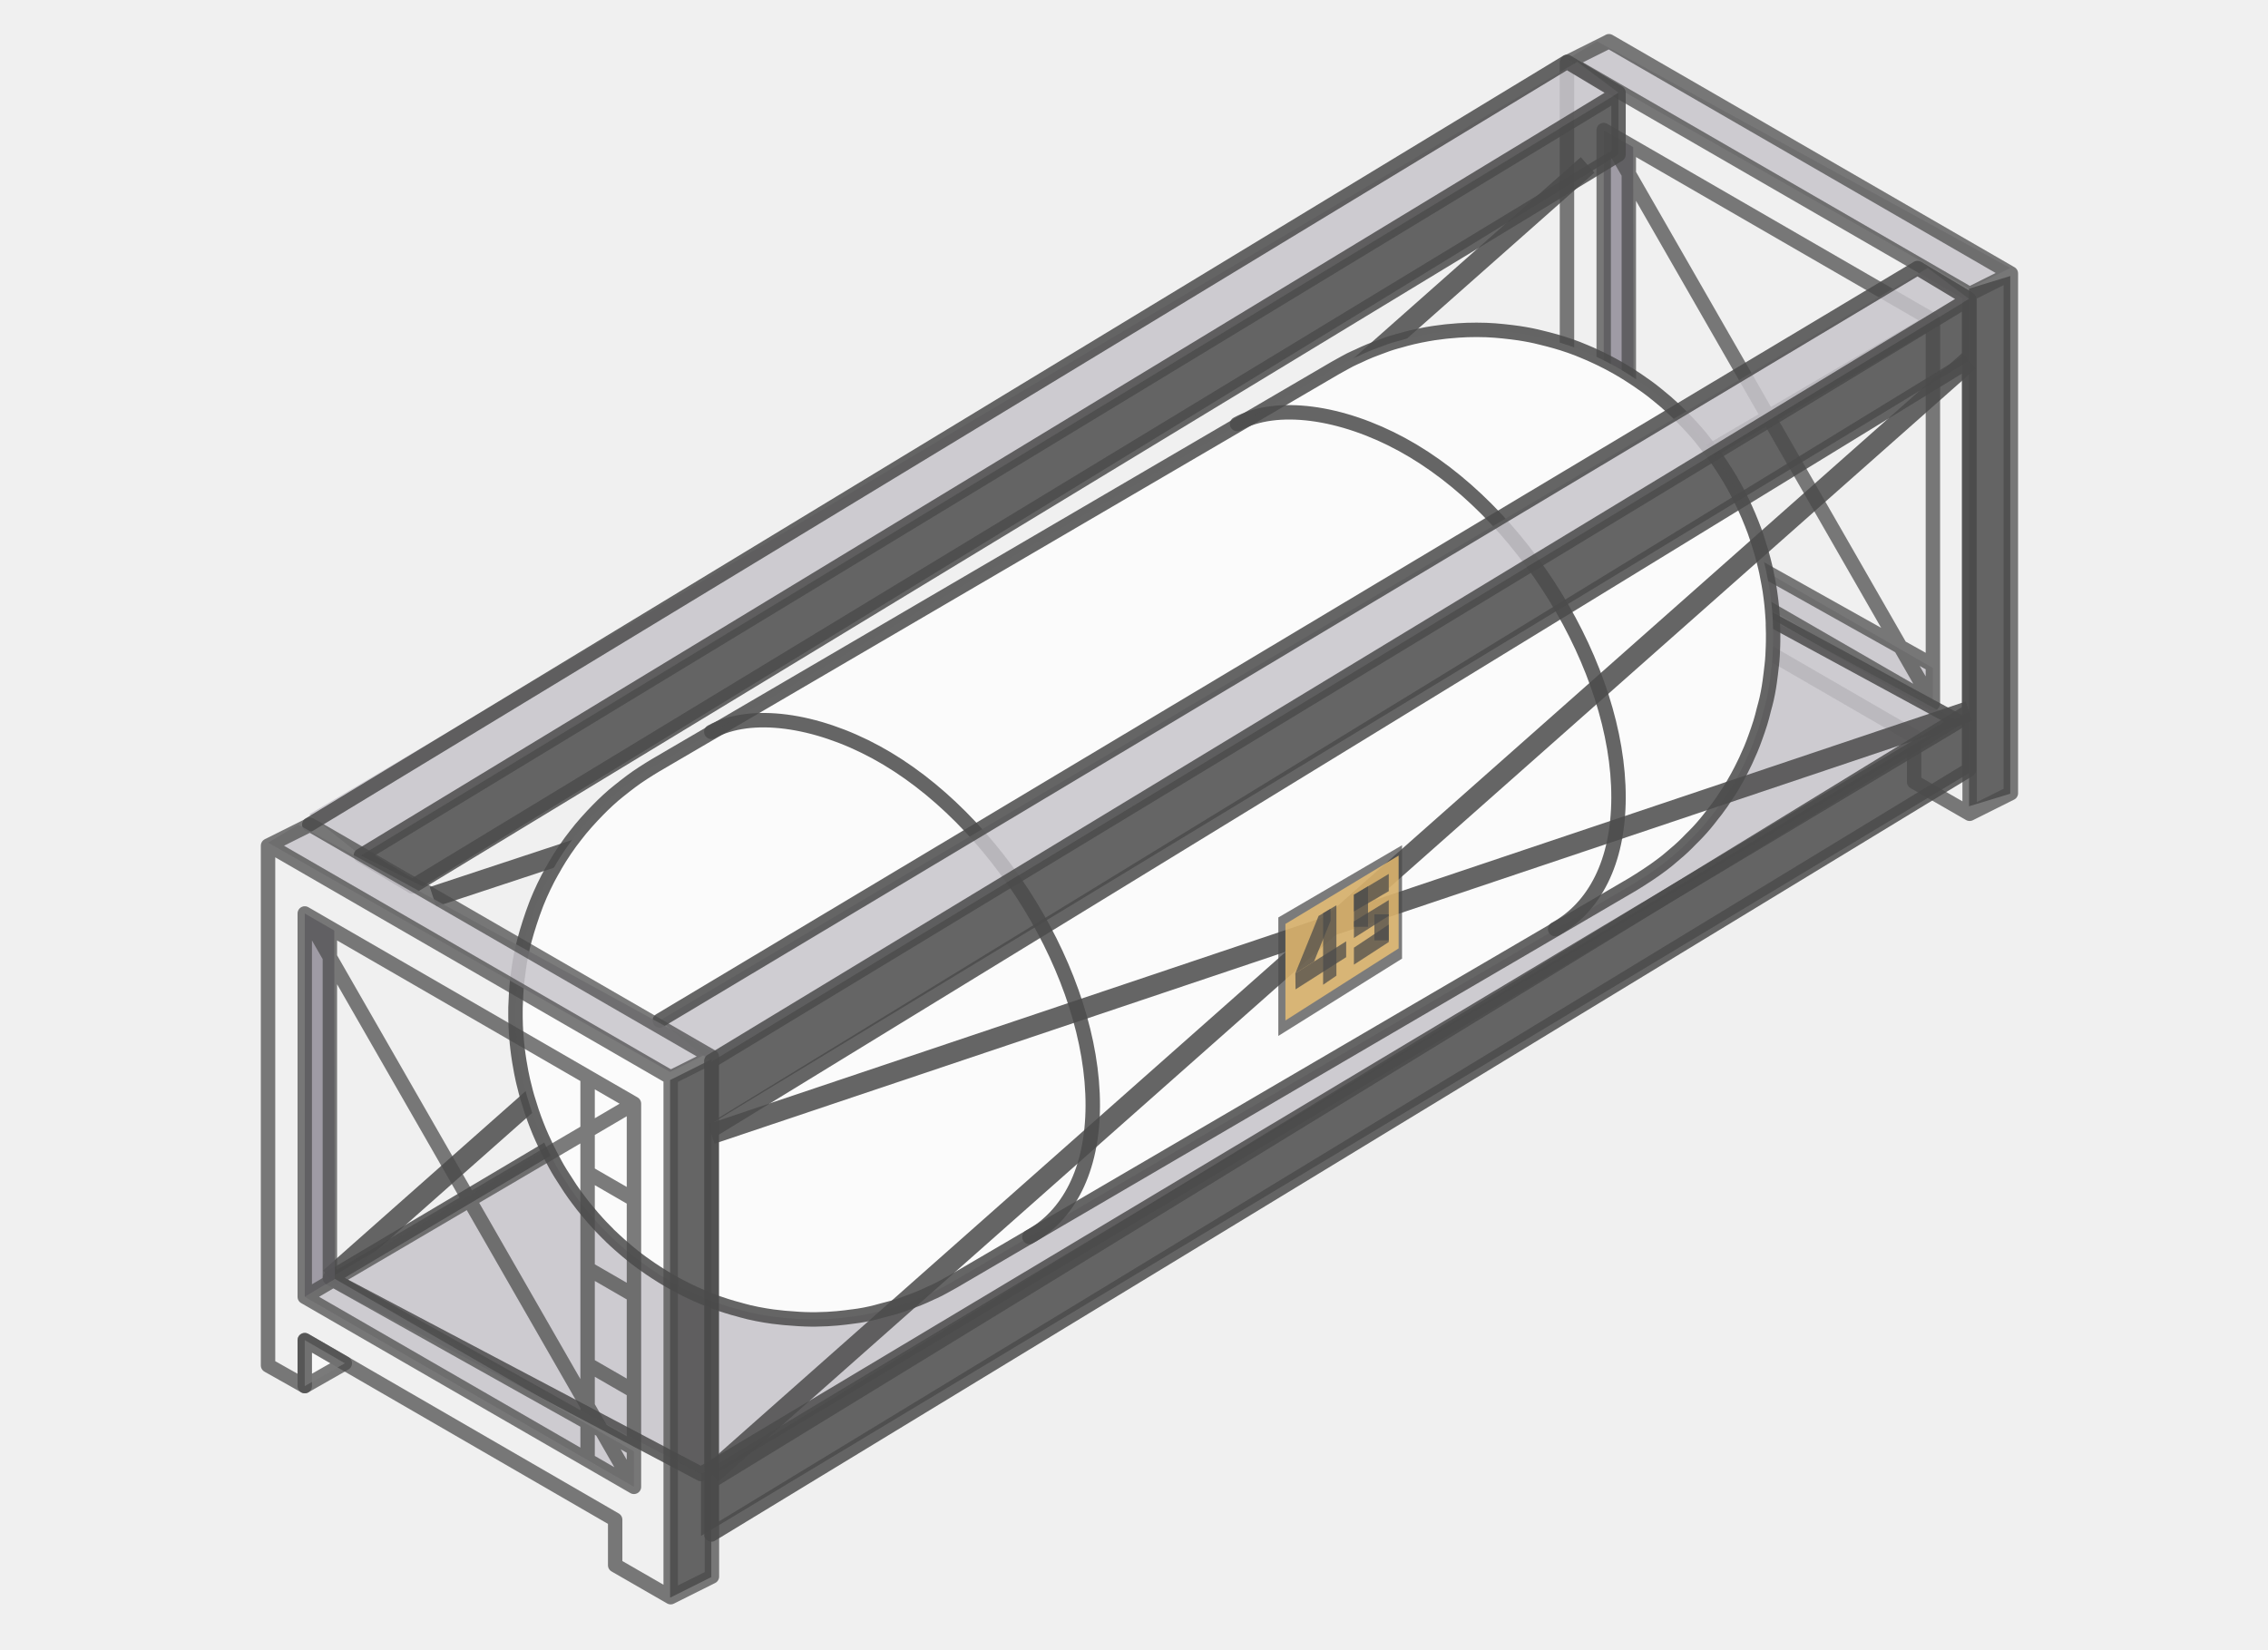
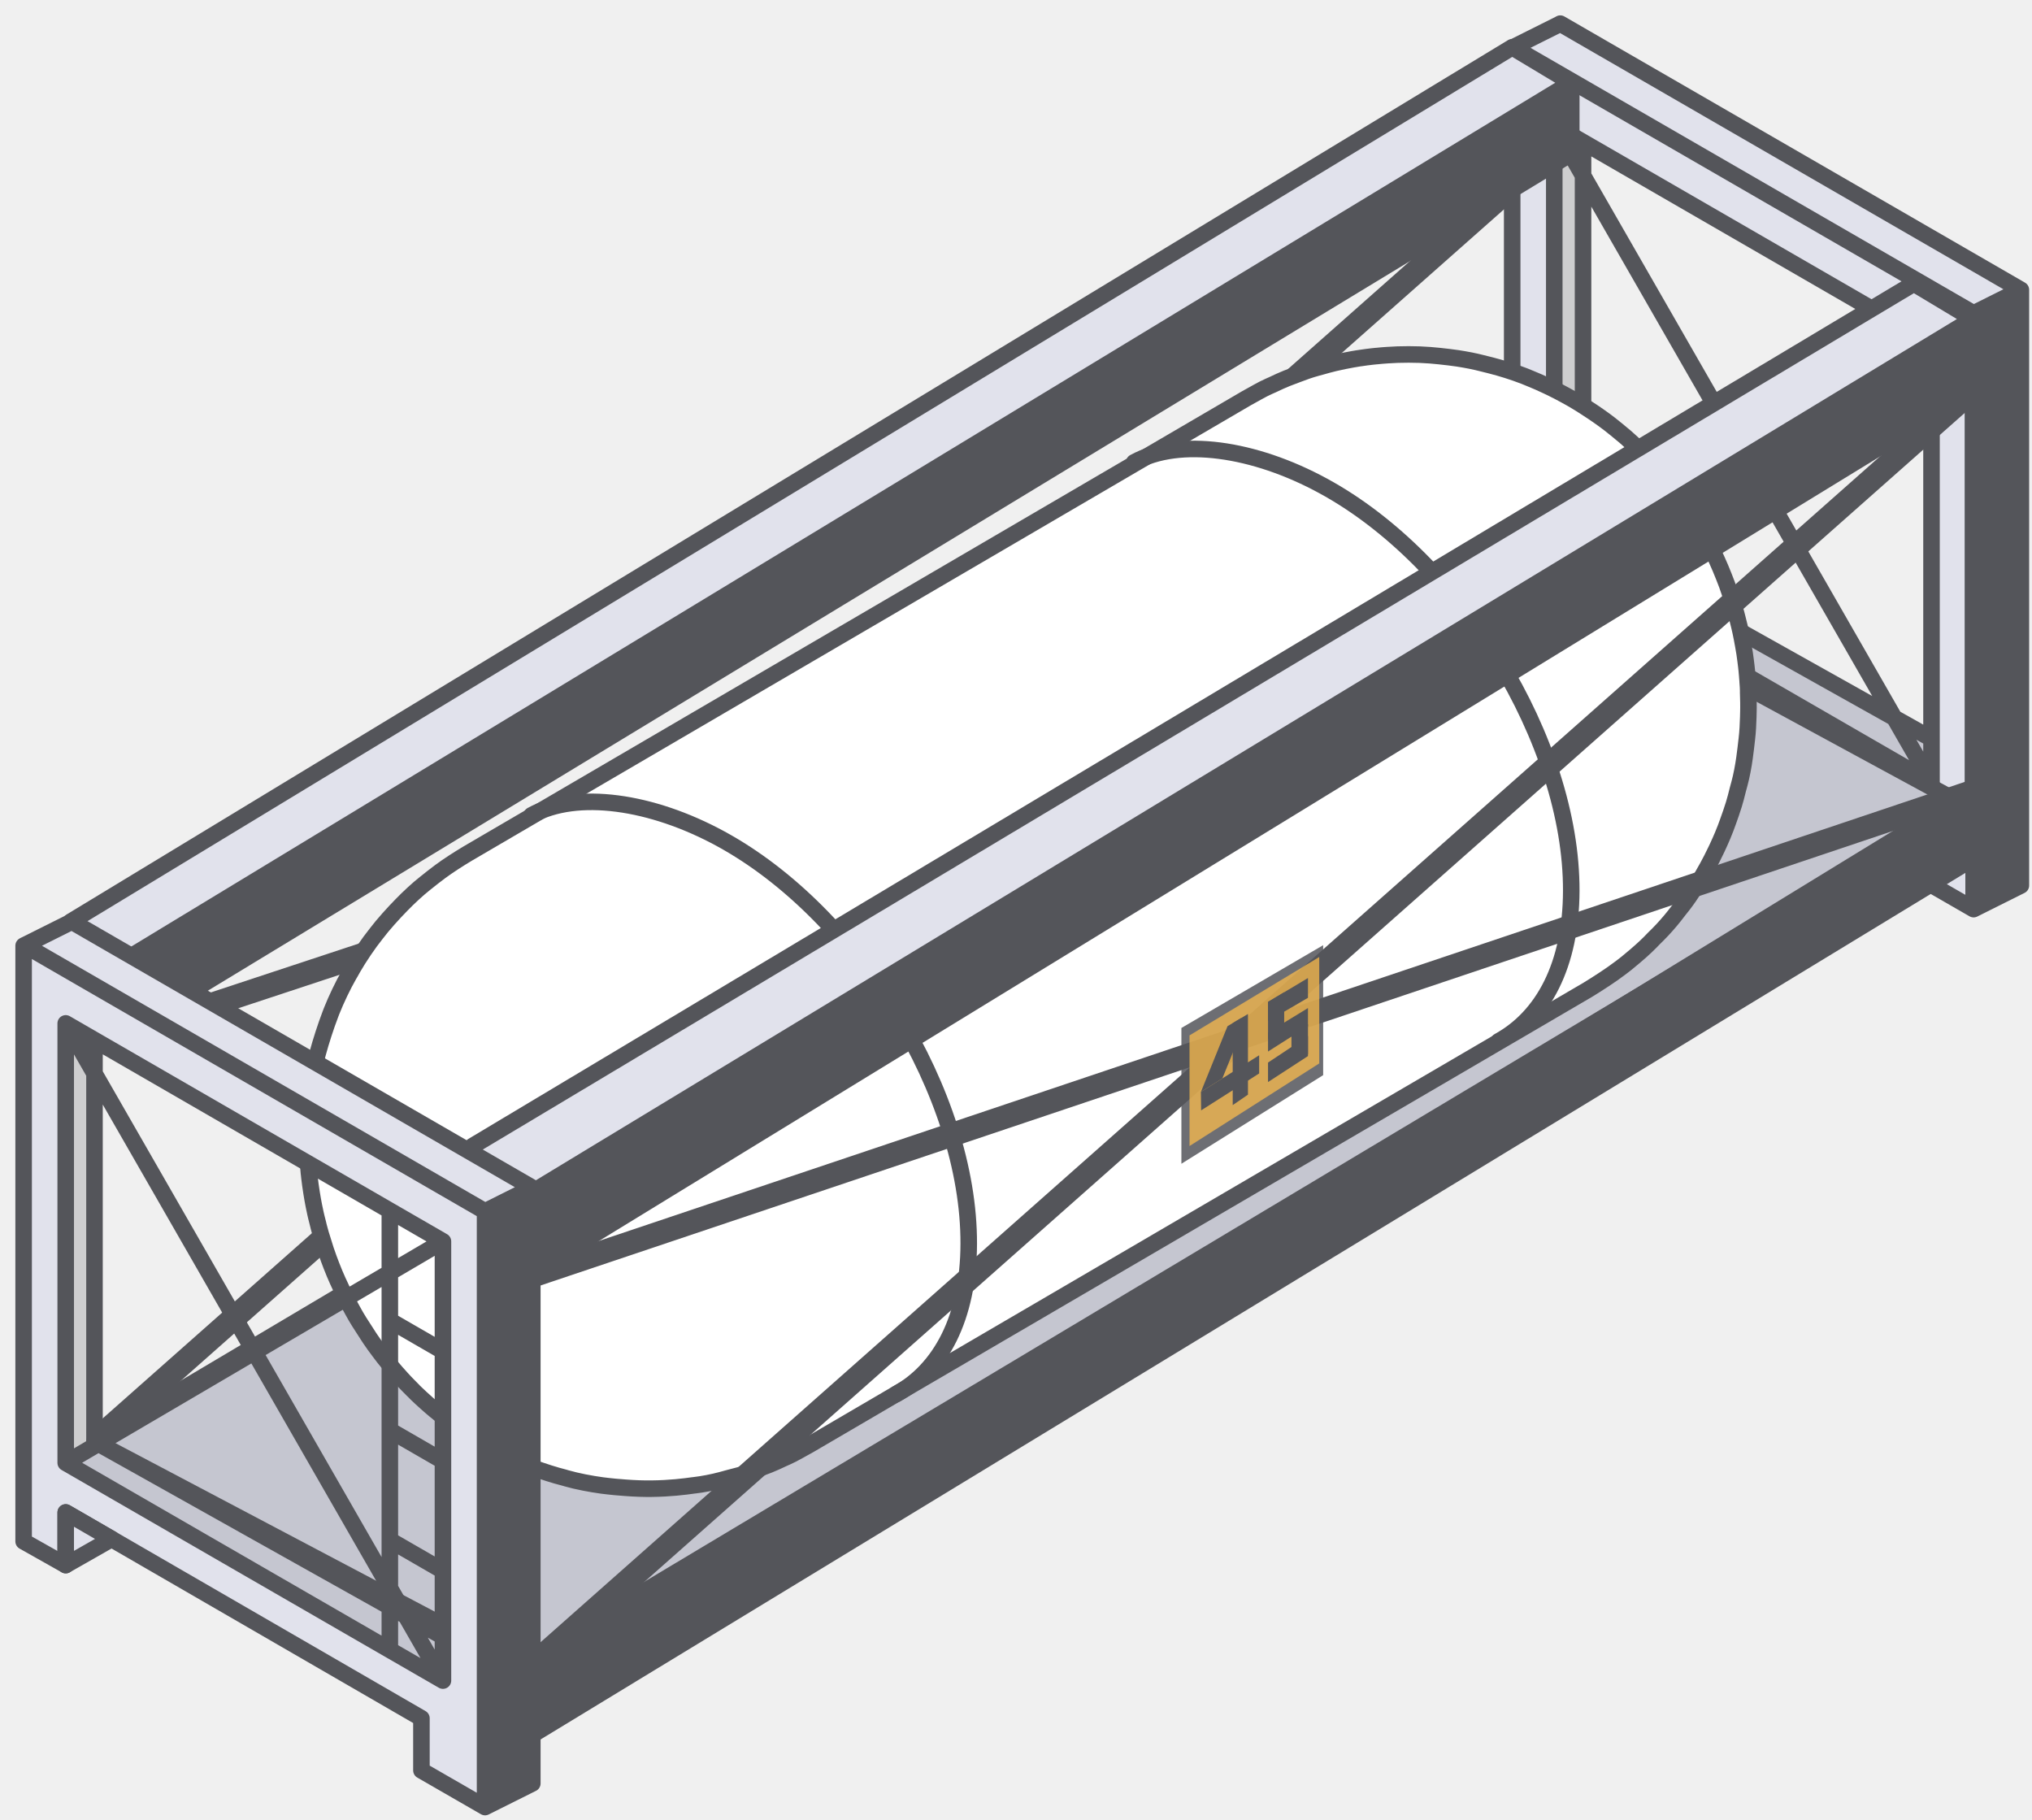
- <svg xmlns="http://www.w3.org/2000/svg" width="110" height="80" viewBox="0 0 110 80" fill="none">
-   <g opacity="0.75">
-     <path d="M77 25L21 43.5M77 8L16 62" stroke="#141414" stroke-opacity="0.85" />
-     <path d="M95.5 39.11V13.999L97.5 13.389V38.499L95.5 39.11Z" fill="#141414" fill-opacity="0.85" />
-     <path fill-rule="evenodd" clip-rule="evenodd" d="M76 2.874L77.458 2L97.5 13L95.5 14L76 2.874Z" fill="#BAB6BF" fill-opacity="0.85" />
-     <path opacity="0.85" d="M76 3.021L76.035 3L95.529 14.264M76 3.021V28.231L77.782 29.235V27.006L92.836 35.717V37.923L95.529 39.474M76 3.021L78 2.021L78.035 2L97.529 13.264M95.529 39.474V14.264M95.529 39.474L97.529 38.474V13.264M95.529 14.264L97.529 13.264" stroke="#141414" stroke-opacity="0.85" stroke-width="0.7" stroke-linecap="round" stroke-linejoin="round" />
-     <path fill-rule="evenodd" clip-rule="evenodd" d="M77.781 24.907L79.239 24.033L93.747 32.399V34.123L77.781 24.907Z" fill="#BAB6BF" fill-opacity="0.85" />
-     <path opacity="0.85" fill-rule="evenodd" clip-rule="evenodd" d="M79.239 24.032L79.213 7.135L77.781 6.309V24.905L79.239 24.032Z" fill="#5D5668" fill-opacity="0.85" />
-     <path opacity="0.85" d="M77.781 24.906V24.9V6.309M77.781 24.906L93.747 15.534M77.781 24.906L91.499 32.824L93.747 34.122M93.747 34.122L77.781 6.309M93.747 34.122V15.534M93.747 15.534L77.781 6.309M93.747 32.261L78.999 24V7.017" stroke="#141414" stroke-opacity="0.85" stroke-width="0.7" stroke-linecap="round" stroke-linejoin="round" />
-     <path opacity="0.85" fill-rule="evenodd" clip-rule="evenodd" d="M77.781 29.235L79.724 28.128L77.781 27.006V29.235Z" fill="white" fill-opacity="0.85" />
-     <path opacity="0.85" fill-rule="evenodd" clip-rule="evenodd" d="M77.781 29.235L79.724 28.128L77.781 27.006V29.235Z" stroke="#141414" stroke-opacity="0.85" stroke-width="0.7" stroke-linecap="round" stroke-linejoin="round" />
-     <path d="M34 71.5L16 62L77.5 25.5L95 35L34 71.5Z" fill="#BAB6BF" fill-opacity="0.85" stroke="#141414" stroke-opacity="0.85" stroke-width="0.7" stroke-linecap="round" stroke-linejoin="round" />
-     <path d="M85.988 30.275C85.988 30.26 85.988 30.244 85.988 30.229C85.988 30.152 85.98 30.016 85.966 29.847C85.966 29.84 85.966 29.832 85.966 29.825C85.961 29.768 85.956 29.706 85.951 29.642C85.951 29.627 85.948 29.611 85.948 29.596C85.943 29.532 85.936 29.465 85.93 29.396C85.93 29.393 85.93 29.389 85.93 29.386C85.926 29.346 85.921 29.305 85.916 29.263C85.913 29.238 85.911 29.211 85.908 29.187C85.9 29.112 85.891 29.034 85.879 28.953C85.854 28.753 85.826 28.556 85.792 28.383C85.789 28.367 85.786 28.351 85.784 28.335C85.747 28.12 85.707 27.918 85.672 27.753C85.67 27.743 85.667 27.731 85.665 27.721C85.645 27.632 85.628 27.554 85.613 27.494C85.558 27.277 85.491 26.984 85.424 26.77C85.361 26.568 85.314 26.415 85.274 26.29C85.254 26.225 85.234 26.162 85.215 26.102C85.148 25.89 85.046 25.61 84.961 25.405V25.403C84.961 25.4 84.959 25.398 84.957 25.395C84.86 25.147 84.76 24.913 84.661 24.696C84.576 24.501 84.519 24.388 84.39 24.132C84.298 23.949 84.173 23.704 84.069 23.528C83.948 23.309 83.878 23.188 83.751 22.987C83.743 22.972 83.733 22.955 83.722 22.942C83.614 22.767 83.466 22.538 83.349 22.37C83.234 22.193 83.068 21.967 82.941 21.801C82.817 21.639 82.653 21.43 82.519 21.265C82.518 21.262 82.514 21.259 82.513 21.255C82.377 21.084 82.183 20.865 82.034 20.705C82.031 20.701 82.026 20.696 82.022 20.693C82.021 20.691 82.017 20.688 82.016 20.686C81.93 20.588 81.823 20.479 81.718 20.371C81.644 20.294 81.57 20.22 81.505 20.154C81.502 20.151 81.293 19.937 80.938 19.622C80.843 19.533 80.727 19.435 80.61 19.34C80.536 19.277 80.459 19.215 80.379 19.149C80.366 19.137 80.351 19.126 80.337 19.116C79.782 18.653 78.95 18.131 78.751 18.013C78.602 17.92 78.426 17.821 78.245 17.723C78.143 17.668 78.043 17.612 77.954 17.567C77.914 17.547 77.872 17.525 77.829 17.505C77.779 17.479 77.73 17.454 77.683 17.43C77.606 17.392 77.521 17.351 77.432 17.311C77.228 17.215 77.02 17.121 76.841 17.05C76.433 16.87 75.869 16.678 75.439 16.557C75.218 16.494 74.966 16.429 74.706 16.367C74.634 16.348 74.564 16.331 74.497 16.316C74.33 16.277 74.146 16.242 73.953 16.208C73.863 16.192 73.774 16.176 73.692 16.165C73.58 16.148 73.46 16.133 73.334 16.117C73.046 16.082 72.765 16.052 72.517 16.033C71.98 15.989 71.266 15.989 70.715 16.03C70.551 16.042 70.399 16.053 70.257 16.069C70.257 16.069 70.252 16.069 70.248 16.069C70.195 16.074 70.141 16.079 70.091 16.085C69.93 16.102 69.755 16.126 69.562 16.154C69.549 16.156 69.532 16.158 69.519 16.161C69.515 16.161 69.51 16.161 69.505 16.163C69.484 16.166 69.462 16.17 69.442 16.173C69.376 16.183 69.31 16.195 69.241 16.207C69.01 16.247 68.761 16.298 68.488 16.361C68.302 16.405 68.098 16.461 67.889 16.521C67.829 16.537 67.768 16.553 67.713 16.569C67.452 16.639 67.161 16.742 66.868 16.856C66.724 16.909 66.587 16.961 66.46 17.011C66.272 17.087 66.067 17.18 65.857 17.281C65.809 17.302 65.759 17.324 65.712 17.345C65.412 17.474 65.037 17.703 64.75 17.856L31.797 37.12C31.438 37.335 30.964 37.635 30.628 37.887C30.437 38.03 30.218 38.199 30.002 38.374C29.679 38.626 29.285 38.996 29.001 39.288C28.656 39.639 28.213 40.126 27.917 40.52C27.592 40.924 27.204 41.5 26.944 41.949C26.908 42.013 26.869 42.081 26.831 42.151C26.811 42.185 26.789 42.22 26.77 42.254C26.516 42.693 26.227 43.306 26.039 43.777C26.024 43.813 26.011 43.851 25.996 43.888C25.992 43.897 25.989 43.904 25.987 43.912C25.79 44.424 25.581 45.074 25.445 45.579C25.328 45.996 25.216 46.567 25.159 46.998C25.149 47.067 25.14 47.141 25.132 47.215C25.12 47.301 25.107 47.385 25.097 47.464C25.04 47.885 25.017 48.454 25.002 48.878C24.993 49.556 25.018 50.016 25.057 50.434C25.062 50.502 25.069 50.57 25.075 50.636C25.079 50.669 25.082 50.703 25.087 50.736C25.09 50.763 25.092 50.789 25.095 50.816C25.119 51.028 25.152 51.263 25.189 51.494C25.254 51.9 25.318 52.201 25.353 52.356C25.366 52.413 25.378 52.465 25.388 52.507C25.407 52.578 25.427 52.659 25.447 52.741C25.457 52.783 25.467 52.826 25.479 52.868C25.479 52.873 25.482 52.878 25.482 52.885C25.495 52.938 25.509 52.992 25.524 53.044C25.542 53.112 25.561 53.176 25.577 53.233C25.589 53.272 25.601 53.305 25.611 53.341C25.668 53.526 25.731 53.736 25.786 53.901C25.797 53.928 25.806 53.96 25.817 53.989C25.887 54.198 25.934 54.321 26.037 54.59C26.037 54.593 26.039 54.595 26.041 54.598C26.111 54.78 26.208 55.016 26.294 55.201C26.566 55.812 26.829 56.288 26.931 56.474C27.026 56.649 27.095 56.766 27.195 56.928C27.288 57.076 27.408 57.26 27.612 57.576C27.625 57.596 27.637 57.613 27.651 57.635C27.651 57.635 27.651 57.637 27.652 57.638C27.766 57.812 27.928 58.032 28.054 58.199C28.256 58.482 28.75 59.073 28.966 59.3C28.969 59.303 28.973 59.307 28.974 59.31C28.978 59.313 28.981 59.317 28.983 59.32C29.08 59.433 29.209 59.561 29.327 59.682C29.384 59.741 29.441 59.8 29.493 59.85C29.496 59.854 29.706 60.069 30.06 60.382C30.159 60.473 30.279 60.574 30.398 60.674C30.467 60.731 30.539 60.79 30.613 60.849C30.628 60.862 30.646 60.876 30.661 60.889C30.793 60.998 31.285 61.394 32.114 61.909C32.522 62.163 32.95 62.392 33.3 62.566C33.305 62.567 33.31 62.571 33.315 62.572C33.32 62.574 33.325 62.578 33.328 62.579C33.554 62.69 33.747 62.778 33.876 62.833C33.998 62.886 34.103 62.931 34.197 62.97C34.252 62.993 34.309 63.017 34.368 63.041C34.55 63.114 34.702 63.172 34.89 63.234C35.122 63.315 35.356 63.387 35.559 63.446C35.659 63.475 35.767 63.503 35.877 63.532C35.91 63.542 35.944 63.55 35.979 63.562C36.421 63.69 37.025 63.803 37.48 63.864C37.641 63.886 37.82 63.904 38.004 63.923C38.052 63.928 38.101 63.933 38.151 63.936C38.154 63.936 38.158 63.936 38.161 63.936C38.563 63.973 38.973 63.997 39.319 64C39.403 64 39.49 64 39.58 64C40.343 63.992 40.961 63.916 41.352 63.86C41.362 63.86 41.374 63.859 41.384 63.857C41.727 63.818 42.181 63.731 42.514 63.641C42.609 63.616 42.711 63.588 42.813 63.559C42.98 63.517 43.143 63.473 43.29 63.434C43.571 63.359 43.886 63.246 44.202 63.12C44.321 63.076 44.438 63.034 44.545 62.99C44.733 62.914 44.938 62.822 45.148 62.721C45.196 62.699 45.246 62.677 45.293 62.657C45.593 62.527 45.968 62.298 46.255 62.145L49.085 60.49C49.443 60.281 49.805 60.069 50.169 59.855L52.422 58.539C53.109 58.137 53.806 57.729 54.507 57.32L55.931 56.489C56.178 56.344 56.426 56.199 56.674 56.054L59.698 54.287C60.511 53.812 61.326 53.336 62.142 52.858L65.757 50.745C66.771 50.152 67.78 49.563 68.781 48.977L69.524 48.543C70.001 48.264 70.476 47.987 70.948 47.711L73.033 46.493C73.794 46.048 74.546 45.607 75.285 45.176L76.37 44.542C77.338 43.976 78.282 43.424 79.199 42.887C79.621 42.629 80.177 42.271 80.57 41.971C80.6 41.947 80.633 41.922 80.665 41.899C80.777 41.815 80.884 41.73 80.981 41.646C80.987 41.643 80.992 41.638 80.995 41.634C81.293 41.39 81.602 41.118 81.838 40.879C81.892 40.825 81.949 40.766 82.005 40.707C82.062 40.651 82.118 40.597 82.169 40.545C82.394 40.321 82.675 40.003 82.871 39.752C82.926 39.683 82.983 39.608 83.041 39.532C83.108 39.449 83.174 39.368 83.232 39.291C83.404 39.069 83.59 38.794 83.768 38.518C83.786 38.49 83.806 38.461 83.825 38.434C83.967 38.222 84.129 37.939 84.265 37.692C84.383 37.476 84.507 37.236 84.624 36.988C84.641 36.951 84.659 36.916 84.676 36.879C84.763 36.692 84.847 36.505 84.921 36.328V36.325C84.959 36.232 84.996 36.143 85.029 36.057C85.063 35.971 85.096 35.879 85.13 35.783C85.218 35.542 85.302 35.298 85.379 35.052C85.438 34.86 85.496 34.642 85.55 34.416C85.575 34.327 85.598 34.241 85.62 34.158C85.707 33.84 85.787 33.413 85.833 33.073C85.873 32.815 85.901 32.512 85.931 32.275C85.966 31.995 85.985 31.618 85.992 31.337C85.992 31.292 85.993 31.243 85.995 31.194C85.995 31.174 85.997 31.152 85.997 31.132C86.005 30.881 85.997 30.564 85.987 30.285L85.988 30.275Z" fill="white" stroke="#141414" stroke-opacity="0.85" stroke-width="0.7" stroke-linecap="round" stroke-linejoin="round" />
-     <path d="M49.928 60C51.819 58.965 52.992 56.762 53 53.634C53.019 47.332 48.316 39.659 42.497 36.494C39.569 34.901 36.415 34.452 34.5 35.5" stroke="#141414" stroke-opacity="0.85" stroke-width="0.7" stroke-linecap="round" stroke-linejoin="round" />
-     <path d="M75.427 45.067C77.319 44.031 78.492 41.828 78.5 38.7C78.519 32.398 73.816 24.725 67.997 21.561C65.069 19.967 61.915 19.518 60 20.567" stroke="#141414" stroke-opacity="0.85" stroke-width="0.7" stroke-linecap="round" stroke-linejoin="round" />
-     <path d="M34.5 51.5L32 49.5L93.5 13L95.5 14.5L34.5 51.5Z" fill="#BAB6BF" fill-opacity="0.85" />
-     <path d="M34.5 54.5V51.5L95.5 14.5V17.5L34.5 54.5Z" fill="#141414" fill-opacity="0.85" />
-     <path d="M32.5 77.499V52.389L34.5 51.389V76.499L32.5 77.499Z" fill="#141414" fill-opacity="0.85" />
-     <path d="M34 74.5V71.5L95.5 34.5V37.5L34 74.5Z" fill="#141414" fill-opacity="0.85" />
-     <path d="M95.5 14.5L34.5 51.467V54.853M95.5 14.5V17.5M95.5 14.5L93 13L32 49.5M34.5 54.853V74.434L95.5 37.336V17.5M34.5 54.853L95.5 17.5M34.5 71.853L95.5 34.5" stroke="#141414" stroke-opacity="0.85" stroke-width="0.7" stroke-linecap="round" stroke-linejoin="round" />
-     <path d="M34.5 55L95.5 34.5M95.5 17.5L34.5 71.5" stroke="#141414" stroke-opacity="0.85" />
-     <path d="M17.5 41.5L15 39.5L76.5 3L78.5 4.5L17.5 41.5Z" fill="#BAB6BF" fill-opacity="0.85" />
-     <path d="M20.5 43L17.5 41.5L78.5 4.5V7.5L20.5 43Z" fill="#141414" fill-opacity="0.85" />
-     <path d="M78.5 4.5L17.5 41.5L20 43L78.5 7.5V4.5ZM78.5 4.5L76 3L15 40" stroke="#141414" stroke-opacity="0.85" stroke-width="0.7" stroke-linecap="round" stroke-linejoin="round" />
-     <path fill-rule="evenodd" clip-rule="evenodd" d="M13 40.874L14.458 40L34.5 51L32.5 52L13 40.874Z" fill="#BAB6BF" fill-opacity="0.85" />
-     <path opacity="0.85" fill-rule="evenodd" clip-rule="evenodd" d="M62 50.25L68 46.5V41L62 44.503L62 50.25Z" fill="#141414" fill-opacity="0.85" />
-     <path opacity="0.85" fill-rule="evenodd" clip-rule="evenodd" d="M62.344 49.5L67.835 46.004V41.5L62.344 44.817V49.5Z" fill="#FFBE4A" fill-opacity="0.85" />
-     <path opacity="0.85" fill-rule="evenodd" clip-rule="evenodd" d="M64.172 44.298L64.817 43.912V47.327L64.172 47.768V44.298Z" fill="#141414" fill-opacity="0.85" />
-     <path opacity="0.85" fill-rule="evenodd" clip-rule="evenodd" d="M65.666 43.4L66.351 42.99V44.957H65.666V43.4Z" fill="#141414" fill-opacity="0.85" />
-     <path opacity="0.85" fill-rule="evenodd" clip-rule="evenodd" d="M63.952 44.429L62.826 47.21L63.733 46.64L64.535 44.666V44.08L63.952 44.429Z" fill="#141414" fill-opacity="0.85" />
-     <path opacity="0.85" fill-rule="evenodd" clip-rule="evenodd" d="M62.826 47.21L65.291 45.66V46.429L62.835 47.991L62.826 47.21Z" fill="#141414" fill-opacity="0.85" />
-     <path opacity="0.85" fill-rule="evenodd" clip-rule="evenodd" d="M65.666 43.4L67.357 42.391V43.228L65.666 44.212V43.4Z" fill="#141414" fill-opacity="0.85" />
-     <path opacity="0.85" fill-rule="evenodd" clip-rule="evenodd" d="M66.658 45.613H67.358V44.35H66.658V45.613Z" fill="#141414" fill-opacity="0.85" />
-     <path opacity="0.85" fill-rule="evenodd" clip-rule="evenodd" d="M65.666 44.692L67.357 43.66V44.425L65.666 45.499V44.692Z" fill="#141414" fill-opacity="0.85" />
-     <path opacity="0.85" fill-rule="evenodd" clip-rule="evenodd" d="M65.666 45.968L67.357 44.846V45.694L65.666 46.792V45.968Z" fill="#141414" fill-opacity="0.85" />
-     <path opacity="0.85" d="M13 41.021L13.035 41L32.529 52.264M13 41.021V66.231L14.782 67.235V65.006L29.836 73.716V75.923L32.529 77.474M13 41.021L15 40.021L15.035 40L34.529 51.264M32.529 77.474V52.264M32.529 77.474L34.529 76.474V51.264M32.529 52.264L34.529 51.264" stroke="#141414" stroke-opacity="0.85" stroke-width="0.7" stroke-linecap="round" stroke-linejoin="round" />
-     <path fill-rule="evenodd" clip-rule="evenodd" d="M14.781 62.907L16.239 62.033L30.747 70.399V72.123L14.781 62.907Z" fill="#BAB6BF" fill-opacity="0.85" />
-     <path opacity="0.85" fill-rule="evenodd" clip-rule="evenodd" d="M16.239 62.032L16.213 45.135L14.781 44.309V62.906L16.239 62.032Z" fill="#5D5668" fill-opacity="0.85" />
-     <path opacity="0.85" d="M14.781 62.906V62.9V44.309M14.781 62.906L30.747 53.534M14.781 62.906L28.499 70.824M30.747 72.122L14.781 44.309M30.747 72.122L28.499 70.824M30.747 72.122V67.475M30.747 53.534L28.499 52.235M30.747 53.534V58.181M14.781 44.309L28.499 52.235M30.747 70.261L15.999 61.999V45.017M28.499 52.235V56.882M28.499 70.824V66.177M28.499 61.529L30.747 62.828M28.499 61.529V56.882M28.499 61.529V66.177M30.747 62.828V58.181M30.747 62.828V67.475M28.499 56.882L30.747 58.181M28.499 66.177L30.747 67.475" stroke="#141414" stroke-opacity="0.85" stroke-width="0.7" stroke-linecap="round" stroke-linejoin="round" />
-     <path opacity="0.85" fill-rule="evenodd" clip-rule="evenodd" d="M14.781 67.235L16.724 66.128L14.781 65.006V67.235Z" fill="white" fill-opacity="0.85" />
-     <path opacity="0.85" fill-rule="evenodd" clip-rule="evenodd" d="M14.781 67.235L16.724 66.128L14.781 65.006V67.235Z" stroke="#141414" stroke-opacity="0.85" stroke-width="0.7" stroke-linecap="round" stroke-linejoin="round" />
+ <svg xmlns="http://www.w3.org/2000/svg" width="86" height="77" viewBox="0 0 86 77" fill="none">
+   <g id="Group 1000003649">
+     <path id="Vector 414" d="M65 24L9 42.5M65 7L4 61" stroke="#54555A" />
+     <path id="Vector 413" d="M83.5 38.111V13L85.5 12.389V37.5L83.5 38.111Z" fill="#54555A" />
+     <path id="Fill-11" fill-rule="evenodd" clip-rule="evenodd" d="M64 1.874L65.458 1L85.5 12L83.5 13L64 1.874Z" fill="#E1E2EC" />
+     <g id="Group 1000003642">
+       <path id="Subtract" fill-rule="evenodd" clip-rule="evenodd" d="M64 2V27.1L65.6 28V26L81 35V37L83.5 38.5V13L64 2ZM66 5.5L81.5 14.5V33L66 24V5.5Z" fill="#E1E2EC" />
+       <path id="Stroke-4" d="M64 2.021L64.035 2L83.529 13.264M64 2.021V27.231L65.782 28.235V26.006L80.836 34.717V36.923L83.529 38.474M64 2.021L66 1.021L66.035 1L85.529 12.264M83.529 38.474V13.264M83.529 38.474L85.529 37.474V12.264M83.529 13.264L85.529 12.264" stroke="#54555A" stroke-width="0.7" stroke-linecap="round" stroke-linejoin="round" />
+       <path id="Fill-11_2" fill-rule="evenodd" clip-rule="evenodd" d="M65.781 23.907L67.239 23.033L81.747 31.398V33.123L65.781 23.907Z" fill="#C5C6D0" />
+       <path id="Fill-12" fill-rule="evenodd" clip-rule="evenodd" d="M67.239 23.032L67.213 6.136L65.781 5.309V23.906L67.239 23.032Z" fill="#1A1B21" fill-opacity="0.16" />
+       <path id="Stroke-93" d="M65.781 23.906V23.901V5.309M65.781 23.906L81.747 14.534M65.781 23.906L79.499 31.825L81.747 33.122M81.747 33.122L65.781 5.309M81.747 33.122V14.534M81.747 14.534L65.781 5.309M81.747 31.262L66.999 23V6.017" stroke="#54555A" stroke-width="0.7" stroke-linecap="round" stroke-linejoin="round" />
+       <path id="Fill-96" fill-rule="evenodd" clip-rule="evenodd" d="M65.781 28.235L67.724 27.128L65.781 26.005V28.235Z" fill="#E1E2EC" />
+       <path id="Stroke-97" fill-rule="evenodd" clip-rule="evenodd" d="M65.781 28.235L67.724 27.128L65.781 26.005V28.235Z" stroke="#54555A" stroke-width="0.7" stroke-linecap="round" stroke-linejoin="round" />
+     </g>
+     <path id="Vector 412" d="M22 70.5L4 61L65.5 24.5L83 34L22 70.5Z" fill="#C5C6D0" stroke="#54555A" stroke-width="0.7" stroke-linecap="round" stroke-linejoin="round" />
+     <path id="Vector" d="M73.988 29.275C73.988 29.26 73.988 29.244 73.988 29.229C73.988 29.152 73.98 29.016 73.966 28.847C73.966 28.84 73.966 28.832 73.966 28.825C73.961 28.768 73.956 28.706 73.951 28.642C73.951 28.627 73.948 28.611 73.948 28.596C73.943 28.532 73.936 28.465 73.93 28.396C73.93 28.393 73.93 28.389 73.93 28.386C73.926 28.346 73.921 28.305 73.916 28.263C73.913 28.238 73.911 28.211 73.908 28.187C73.9 28.112 73.891 28.034 73.879 27.953C73.854 27.753 73.826 27.556 73.792 27.383C73.789 27.367 73.786 27.351 73.784 27.335C73.747 27.12 73.707 26.918 73.672 26.753C73.67 26.743 73.667 26.731 73.665 26.721C73.645 26.632 73.628 26.554 73.613 26.494C73.558 26.277 73.491 25.984 73.424 25.77C73.361 25.568 73.314 25.415 73.274 25.29C73.254 25.225 73.234 25.162 73.215 25.102C73.148 24.89 73.046 24.61 72.961 24.405V24.403C72.961 24.4 72.959 24.398 72.957 24.395C72.86 24.147 72.76 23.913 72.661 23.696C72.576 23.501 72.519 23.388 72.39 23.132C72.298 22.949 72.173 22.704 72.069 22.528C71.948 22.309 71.878 22.188 71.751 21.987C71.743 21.972 71.733 21.955 71.722 21.942C71.614 21.767 71.466 21.538 71.349 21.37C71.234 21.193 71.068 20.967 70.941 20.801C70.817 20.639 70.653 20.43 70.519 20.265C70.518 20.262 70.514 20.259 70.513 20.255C70.377 20.084 70.183 19.865 70.034 19.705C70.031 19.701 70.026 19.696 70.022 19.693C70.021 19.691 70.017 19.688 70.016 19.686C69.93 19.588 69.823 19.479 69.718 19.371C69.644 19.294 69.57 19.22 69.505 19.154C69.502 19.151 69.293 18.937 68.938 18.622C68.843 18.533 68.727 18.435 68.61 18.34C68.536 18.277 68.459 18.215 68.379 18.149C68.366 18.137 68.351 18.126 68.337 18.116C67.782 17.653 66.95 17.131 66.751 17.013C66.602 16.92 66.426 16.821 66.245 16.723C66.143 16.668 66.043 16.612 65.954 16.567C65.914 16.547 65.872 16.525 65.829 16.505C65.779 16.479 65.73 16.454 65.683 16.43C65.606 16.392 65.521 16.351 65.432 16.311C65.228 16.215 65.02 16.121 64.841 16.05C64.433 15.87 63.869 15.678 63.439 15.557C63.218 15.495 62.966 15.429 62.706 15.367C62.634 15.348 62.564 15.331 62.497 15.316C62.33 15.277 62.146 15.242 61.953 15.208C61.863 15.191 61.774 15.176 61.692 15.165C61.58 15.148 61.46 15.133 61.334 15.117C61.046 15.082 60.765 15.052 60.517 15.033C59.98 14.989 59.266 14.989 58.715 15.03C58.551 15.042 58.399 15.053 58.257 15.069C58.257 15.069 58.252 15.069 58.248 15.069C58.195 15.074 58.141 15.079 58.091 15.085C57.93 15.102 57.755 15.126 57.562 15.155C57.549 15.156 57.532 15.158 57.519 15.161C57.515 15.161 57.51 15.161 57.505 15.163C57.484 15.166 57.462 15.17 57.442 15.173C57.377 15.183 57.31 15.195 57.241 15.207C57.01 15.247 56.761 15.298 56.488 15.361C56.302 15.405 56.098 15.461 55.889 15.521C55.829 15.537 55.768 15.553 55.713 15.569C55.452 15.639 55.161 15.742 54.868 15.856C54.724 15.909 54.587 15.961 54.46 16.011C54.272 16.087 54.066 16.18 53.857 16.281C53.809 16.302 53.759 16.324 53.712 16.345C53.412 16.474 53.037 16.703 52.75 16.856L19.797 36.12C19.438 36.335 18.964 36.635 18.628 36.887C18.437 37.03 18.218 37.199 18.002 37.374C17.679 37.626 17.285 37.996 17.001 38.288C16.656 38.639 16.213 39.126 15.917 39.52C15.592 39.924 15.204 40.5 14.944 40.949C14.908 41.013 14.869 41.081 14.831 41.151C14.81 41.185 14.789 41.22 14.77 41.254C14.516 41.693 14.226 42.306 14.039 42.777C14.024 42.813 14.011 42.851 13.996 42.888C13.992 42.897 13.989 42.904 13.987 42.912C13.79 43.424 13.581 44.074 13.445 44.579C13.328 44.996 13.216 45.567 13.159 45.998C13.149 46.067 13.14 46.141 13.132 46.215C13.12 46.301 13.107 46.385 13.097 46.464C13.04 46.885 13.017 47.454 13.002 47.878C12.993 48.556 13.018 49.016 13.057 49.434C13.062 49.502 13.069 49.57 13.075 49.636C13.079 49.669 13.082 49.703 13.087 49.736C13.09 49.763 13.092 49.789 13.095 49.816C13.119 50.028 13.152 50.263 13.189 50.494C13.254 50.9 13.318 51.201 13.353 51.356C13.366 51.413 13.378 51.465 13.388 51.507C13.407 51.578 13.427 51.659 13.447 51.741C13.457 51.783 13.467 51.826 13.479 51.868C13.479 51.873 13.482 51.878 13.482 51.885C13.495 51.938 13.509 51.992 13.524 52.044C13.542 52.112 13.56 52.176 13.577 52.233C13.589 52.272 13.601 52.305 13.611 52.341C13.668 52.526 13.731 52.736 13.786 52.901C13.796 52.928 13.806 52.96 13.817 52.989C13.887 53.198 13.934 53.321 14.037 53.59C14.037 53.593 14.039 53.595 14.041 53.598C14.111 53.78 14.208 54.016 14.293 54.201C14.566 54.812 14.829 55.288 14.931 55.474C15.026 55.649 15.095 55.766 15.195 55.928C15.287 56.076 15.408 56.26 15.612 56.576C15.626 56.596 15.637 56.613 15.651 56.635C15.651 56.635 15.651 56.637 15.652 56.638C15.766 56.812 15.928 57.032 16.054 57.199C16.256 57.482 16.75 58.073 16.966 58.3C16.969 58.303 16.973 58.307 16.974 58.31C16.978 58.313 16.981 58.317 16.983 58.32C17.08 58.433 17.209 58.561 17.327 58.682C17.384 58.741 17.441 58.8 17.493 58.85C17.496 58.854 17.706 59.069 18.06 59.382C18.159 59.473 18.279 59.574 18.398 59.674C18.467 59.731 18.539 59.79 18.613 59.849C18.628 59.862 18.646 59.876 18.661 59.889C18.793 59.998 19.285 60.394 20.113 60.909C20.522 61.163 20.95 61.392 21.3 61.566C21.305 61.567 21.31 61.571 21.315 61.572C21.32 61.574 21.325 61.578 21.328 61.579C21.554 61.69 21.747 61.778 21.876 61.833C21.998 61.886 22.103 61.931 22.197 61.97C22.252 61.993 22.309 62.017 22.368 62.041C22.55 62.114 22.702 62.172 22.89 62.234C23.122 62.315 23.357 62.387 23.559 62.446C23.659 62.475 23.767 62.503 23.877 62.532C23.91 62.542 23.944 62.55 23.979 62.562C24.421 62.69 25.025 62.803 25.48 62.864C25.641 62.886 25.82 62.904 26.004 62.923C26.052 62.928 26.101 62.933 26.151 62.936C26.154 62.936 26.158 62.936 26.161 62.936C26.563 62.973 26.973 62.997 27.319 63C27.403 63 27.49 63 27.58 63C28.343 62.992 28.961 62.916 29.352 62.86C29.362 62.86 29.374 62.859 29.384 62.857C29.727 62.818 30.181 62.731 30.514 62.641C30.609 62.616 30.711 62.588 30.813 62.559C30.98 62.517 31.143 62.473 31.29 62.434C31.571 62.359 31.886 62.246 32.202 62.12C32.321 62.076 32.438 62.034 32.545 61.99C32.733 61.914 32.938 61.822 33.148 61.721C33.196 61.699 33.246 61.677 33.293 61.657C33.593 61.527 33.968 61.298 34.255 61.145L37.085 59.49C37.443 59.281 37.805 59.069 38.169 58.855L40.422 57.539C41.109 57.137 41.806 56.729 42.507 56.32L43.931 55.489C44.178 55.344 44.426 55.199 44.674 55.054L47.698 53.287C48.511 52.812 49.326 52.336 50.142 51.858L53.757 49.745C54.771 49.152 55.78 48.563 56.781 47.977L57.524 47.543C58.001 47.264 58.476 46.987 58.948 46.711L61.033 45.493C61.794 45.048 62.546 44.607 63.285 44.176L64.37 43.542C65.338 42.976 66.282 42.424 67.199 41.887C67.621 41.629 68.177 41.271 68.57 40.971C68.6 40.947 68.633 40.922 68.665 40.899C68.777 40.815 68.884 40.73 68.981 40.646C68.987 40.643 68.992 40.638 68.995 40.634C69.293 40.39 69.602 40.118 69.838 39.879C69.892 39.825 69.949 39.766 70.005 39.707C70.062 39.651 70.118 39.597 70.169 39.545C70.394 39.321 70.675 39.003 70.871 38.752C70.926 38.683 70.983 38.608 71.041 38.532C71.108 38.449 71.174 38.368 71.232 38.291C71.404 38.069 71.59 37.794 71.768 37.518C71.786 37.49 71.806 37.461 71.825 37.434C71.967 37.222 72.129 36.939 72.265 36.692C72.383 36.476 72.507 36.236 72.624 35.988C72.641 35.951 72.659 35.916 72.676 35.879C72.763 35.692 72.847 35.505 72.921 35.328V35.325C72.959 35.232 72.996 35.143 73.029 35.057C73.063 34.971 73.096 34.879 73.13 34.783C73.218 34.542 73.302 34.298 73.379 34.052C73.438 33.86 73.496 33.642 73.55 33.416C73.575 33.327 73.598 33.241 73.62 33.158C73.707 32.84 73.787 32.413 73.833 32.073C73.873 31.815 73.901 31.512 73.931 31.275C73.966 30.995 73.985 30.618 73.992 30.337C73.992 30.292 73.993 30.243 73.995 30.194C73.995 30.174 73.997 30.152 73.997 30.132C74.005 29.881 73.997 29.564 73.987 29.285L73.988 29.275Z" fill="white" stroke="#54555A" stroke-width="0.7" stroke-linecap="round" stroke-linejoin="round" />
+     <path id="Vector_2" d="M37.928 59C39.819 57.965 40.992 55.762 41 52.634C41.019 46.332 36.316 38.659 30.497 35.494C27.569 33.901 24.415 33.452 22.5 34.5" stroke="#54555A" stroke-width="0.7" stroke-linecap="round" stroke-linejoin="round" />
+     <path id="Vector_3" d="M63.428 44.067C65.319 43.031 66.492 40.828 66.5 37.7C66.519 31.398 61.816 23.725 55.997 20.561C53.069 18.967 49.915 18.518 48 19.567" stroke="#54555A" stroke-width="0.7" stroke-linecap="round" stroke-linejoin="round" />
+     <g id="Group 1000003643">
+       <path id="Vector 409" d="M22.5 50.5L20 48.5L81.5 12L83.5 13.5L22.5 50.5Z" fill="#E1E2EC" />
+       <path id="Vector 410" d="M22.5 53.5V50.5L83.5 13.5V16.5L22.5 53.5Z" fill="#54555A" />
+       <path id="Vector 412_2" d="M20.5 76.5V51.389L22.5 50.389V75.5L20.5 76.5Z" fill="#54555A" />
+       <path id="Vector 411" d="M22 73.5V70.5L83.5 33.5V36.5L22 73.5Z" fill="#54555A" />
+       <path id="Fill-7" d="M83.5 13.5L22.5 50.467V53.853M83.5 13.5V16.5M83.5 13.5L81 12L20 48.5M22.5 53.853V73.434L83.5 36.336V16.5M22.5 53.853L83.5 16.5M22.5 70.853L83.5 33.5" stroke="#54555A" stroke-width="0.7" stroke-linecap="round" stroke-linejoin="round" />
+       <path id="Vector 414_2" d="M22.5 54L83.5 33.5M83.5 16.5L22.5 70.5" stroke="#54555A" />
+     </g>
+     <g id="Group 1000003644">
+       <path id="Vector 409_2" d="M5.5 40.5L3 39L64.5 2L66.5 3.5L5.5 40.5Z" fill="#E1E2EC" />
+       <path id="Vector 410_2" d="M8.5 42L5.5 40.5L66.5 3.5V6.5L8.5 42Z" fill="#54555A" />
+       <path id="Fill-7_2" d="M66.5 3.5L5.5 40.5L8 42L66.5 6.5V3.5ZM66.5 3.5L64 2L3 39" stroke="#54555A" stroke-width="0.7" stroke-linecap="round" stroke-linejoin="round" />
+     </g>
+     <path id="Fill-11_3" fill-rule="evenodd" clip-rule="evenodd" d="M1 39.874L2.458 39L22.5 50L20.5 51L1 39.874Z" fill="#E1E2EC" />
+     <g id="Group 1000003645">
+       <path id="Fill-155" opacity="0.85" fill-rule="evenodd" clip-rule="evenodd" d="M50 49.25L56 45.5V40L50 43.503L50 49.25Z" fill="#54555A" />
+       <g id="Group 1000003631">
+         <path id="Fill-157" opacity="0.85" fill-rule="evenodd" clip-rule="evenodd" d="M50.344 48.5L55.834 45.004V40.5L50.344 43.817V48.5Z" fill="#FFBE4A" fill-opacity="0.85" />
+         <path id="Fill-158" fill-rule="evenodd" clip-rule="evenodd" d="M52.172 43.297L52.817 42.911V46.326L52.172 46.768V43.297Z" fill="#54555A" />
+         <path id="Fill-159" fill-rule="evenodd" clip-rule="evenodd" d="M53.666 42.4L54.351 41.99V43.957H53.666V42.4Z" fill="#54555A" />
+         <path id="Fill-160" fill-rule="evenodd" clip-rule="evenodd" d="M51.952 43.428L50.826 46.209L51.733 45.639L52.535 43.665V43.079L51.952 43.428Z" fill="#54555A" />
+         <path id="Fill-161" fill-rule="evenodd" clip-rule="evenodd" d="M50.826 46.209L53.291 44.659V45.428L50.835 46.991L50.826 46.209Z" fill="#54555A" />
+         <path id="Fill-162" fill-rule="evenodd" clip-rule="evenodd" d="M53.666 42.4L55.357 41.39V42.227L53.666 43.212V42.4Z" fill="#54555A" />
+         <path id="Fill-163" fill-rule="evenodd" clip-rule="evenodd" d="M54.658 44.612H55.358V43.349H54.658V44.612Z" fill="#54555A" />
+         <path id="Fill-164" fill-rule="evenodd" clip-rule="evenodd" d="M53.666 43.693L55.357 42.661V43.426L53.666 44.5V43.693Z" fill="#54555A" />
+         <path id="Fill-165" fill-rule="evenodd" clip-rule="evenodd" d="M53.666 44.968L55.357 43.845V44.693L53.666 45.792V44.968Z" fill="#54555A" />
+       </g>
+     </g>
+     <g id="Group 1000003641">
+       <path id="Subtract_2" fill-rule="evenodd" clip-rule="evenodd" d="M1 40V65.1L2.6 66V64L18 73V75L20.5 76.5V51L1 40ZM3 43.5L18.5 52.5V71L3 62V43.5Z" fill="#E1E2EC" />
+       <path id="Stroke-4_2" d="M1 40.021L1.035 40L20.529 51.264M1 40.021V65.231L2.782 66.235V64.006L17.836 72.716V74.923L20.529 76.474M1 40.021L3 39.021L3.035 39L22.529 50.264M20.529 76.474V51.264M20.529 76.474L22.529 75.474V50.264M20.529 51.264L22.529 50.264" stroke="#54555A" stroke-width="0.7" stroke-linecap="round" stroke-linejoin="round" />
+       <path id="Fill-11_4" fill-rule="evenodd" clip-rule="evenodd" d="M2.781 61.907L4.239 61.033L18.747 69.398V71.123L2.781 61.907Z" fill="#C5C6D0" />
+       <path id="Fill-12_2" fill-rule="evenodd" clip-rule="evenodd" d="M4.239 61.032L4.213 44.136L2.781 43.309V61.906L4.239 61.032Z" fill="#1A1B21" fill-opacity="0.16" />
+       <path id="Stroke-93_2" d="M2.781 61.906V61.901V43.309M2.781 61.906L18.747 52.534M2.781 61.906L16.499 69.825M18.747 71.122L2.781 43.309M18.747 71.122L16.499 69.825M18.747 71.122V66.475M18.747 52.534L16.499 51.235M18.747 52.534V57.181M2.781 43.309L16.499 51.235M18.747 69.262L3.999 61V44.017M16.499 51.235V55.883M16.499 69.825V65.177M16.499 60.53L18.747 61.828M16.499 60.53V55.883M16.499 60.53V65.177M18.747 61.828V57.181M18.747 61.828V66.475M16.499 55.883L18.747 57.181M16.499 65.177L18.747 66.475" stroke="#54555A" stroke-width="0.7" stroke-linecap="round" stroke-linejoin="round" />
+       <path id="Fill-96_2" fill-rule="evenodd" clip-rule="evenodd" d="M2.781 66.234L4.724 65.128L2.781 64.005V66.234Z" fill="#E1E2EC" />
+       <path id="Stroke-97_2" fill-rule="evenodd" clip-rule="evenodd" d="M2.781 66.234L4.724 65.128L2.781 64.005V66.234Z" stroke="#54555A" stroke-width="0.7" stroke-linecap="round" stroke-linejoin="round" />
+     </g>
  </g>
</svg>
